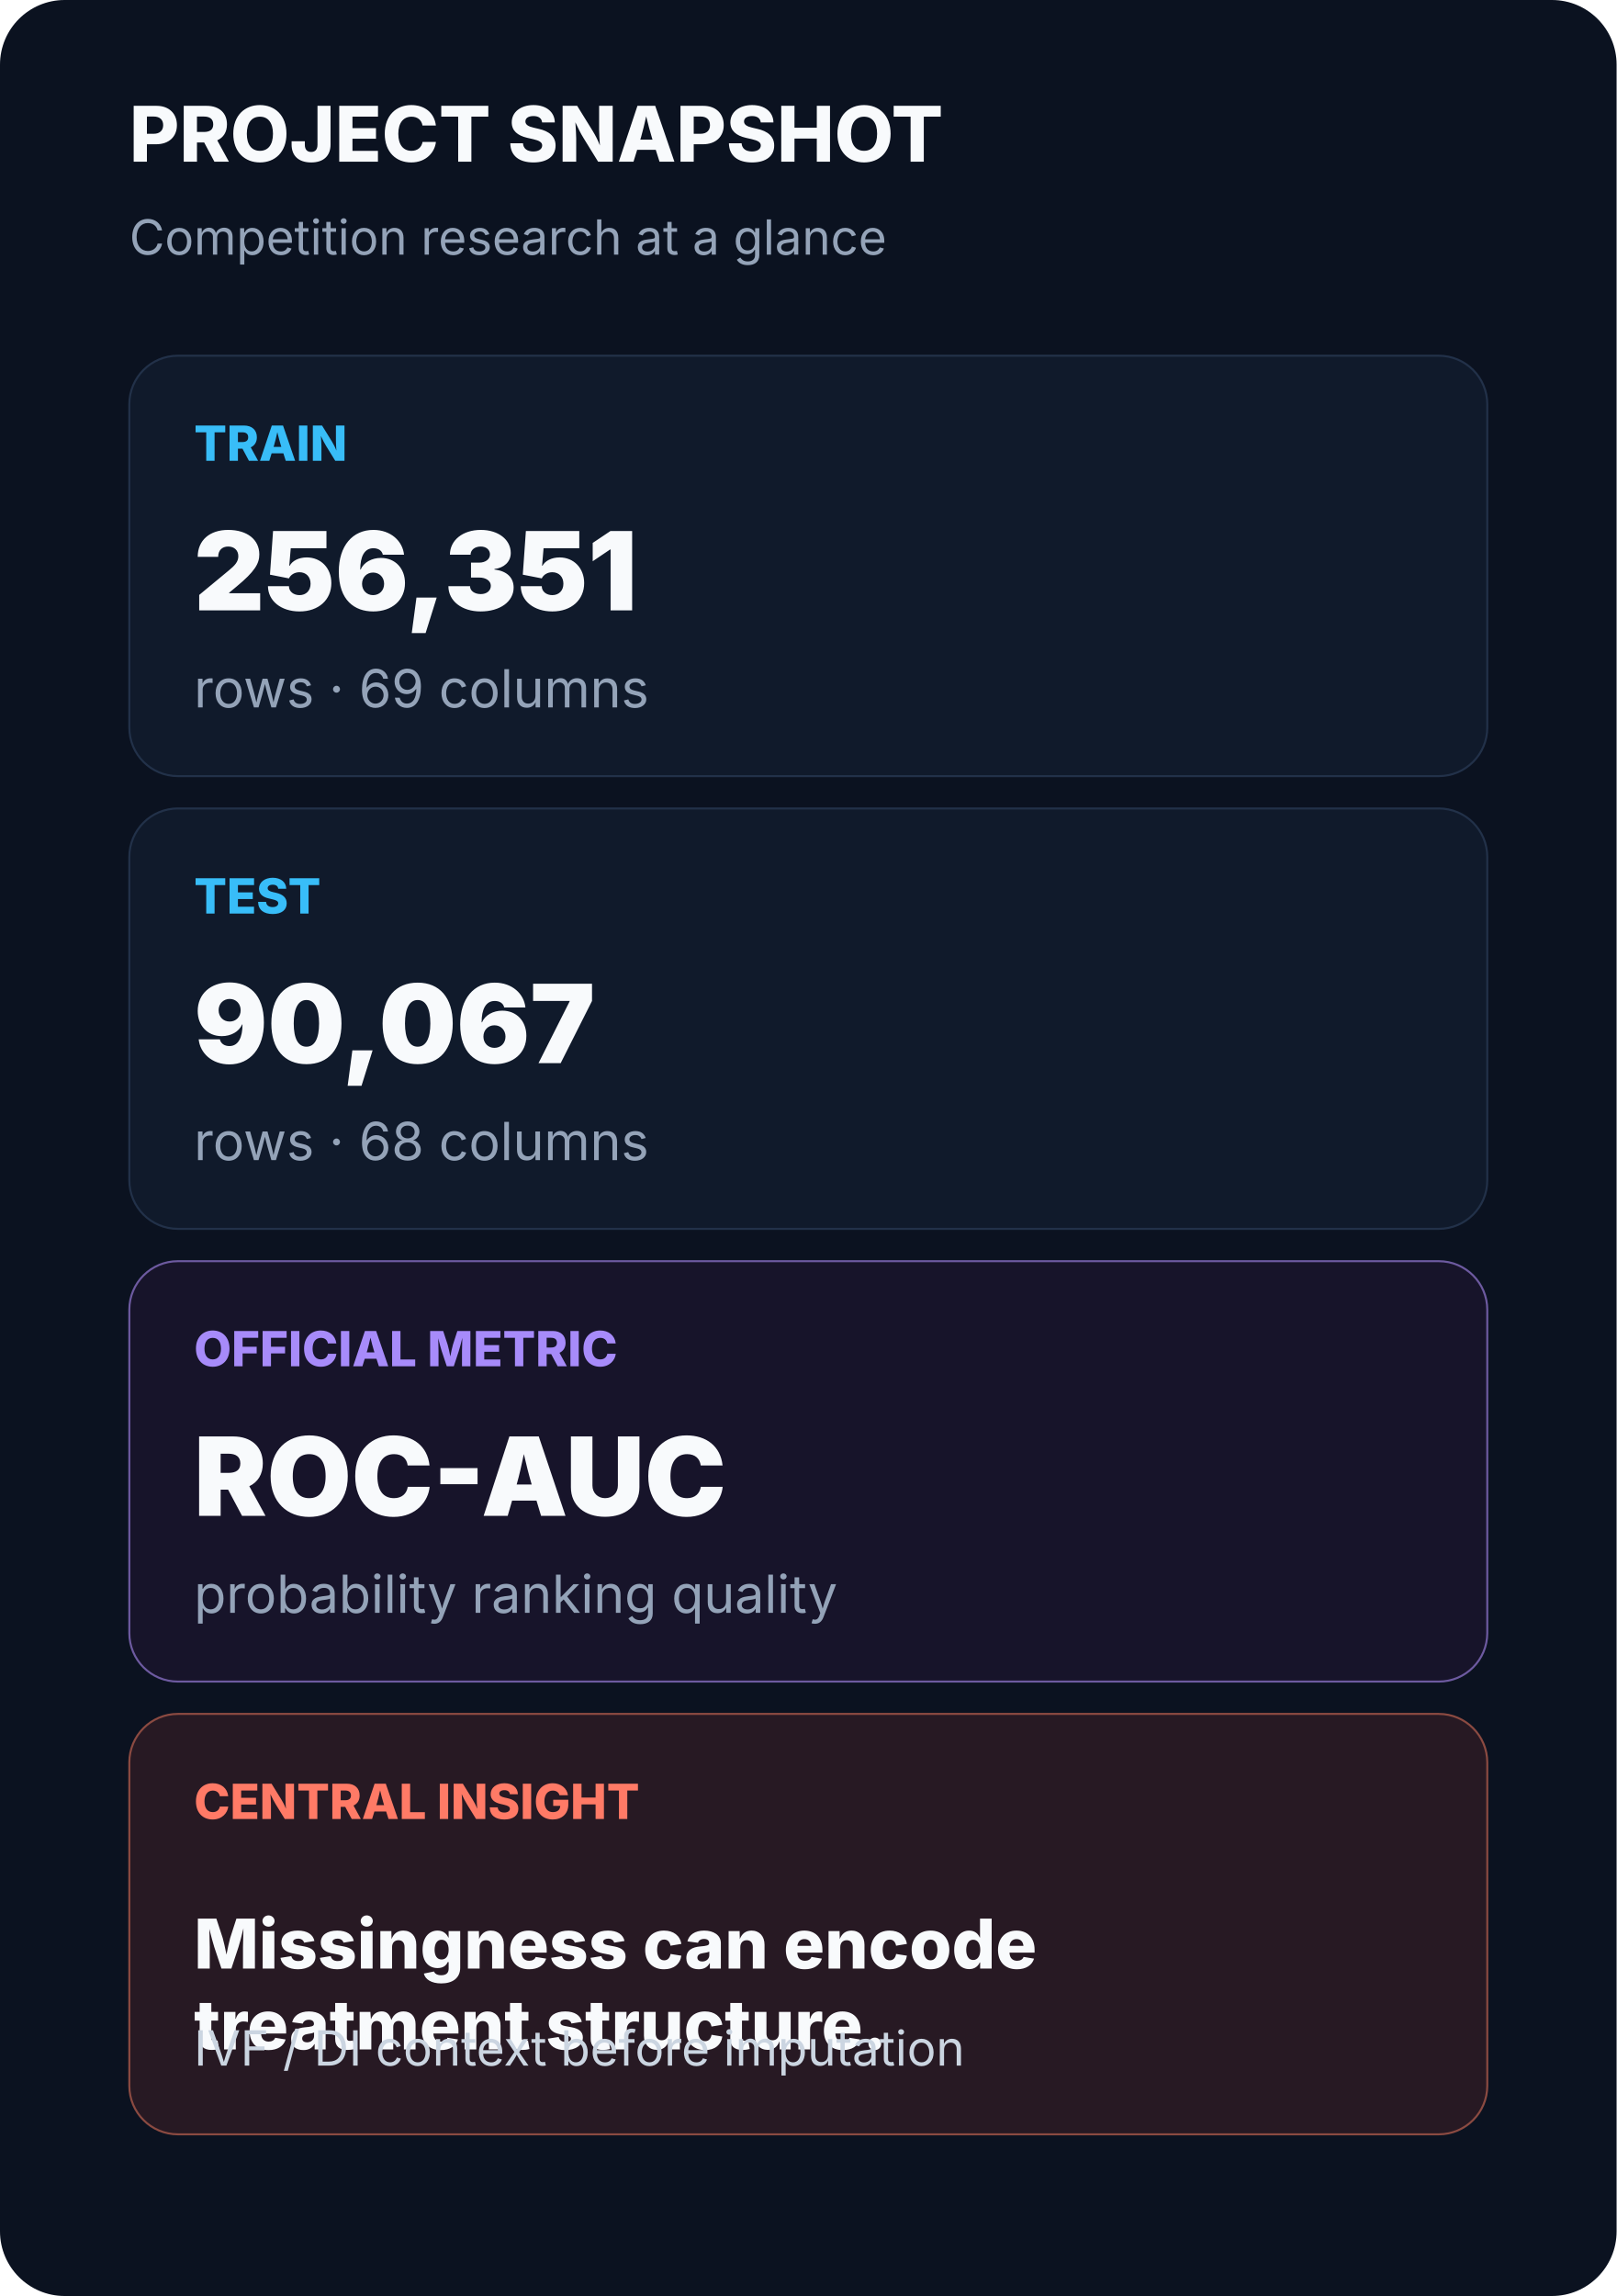
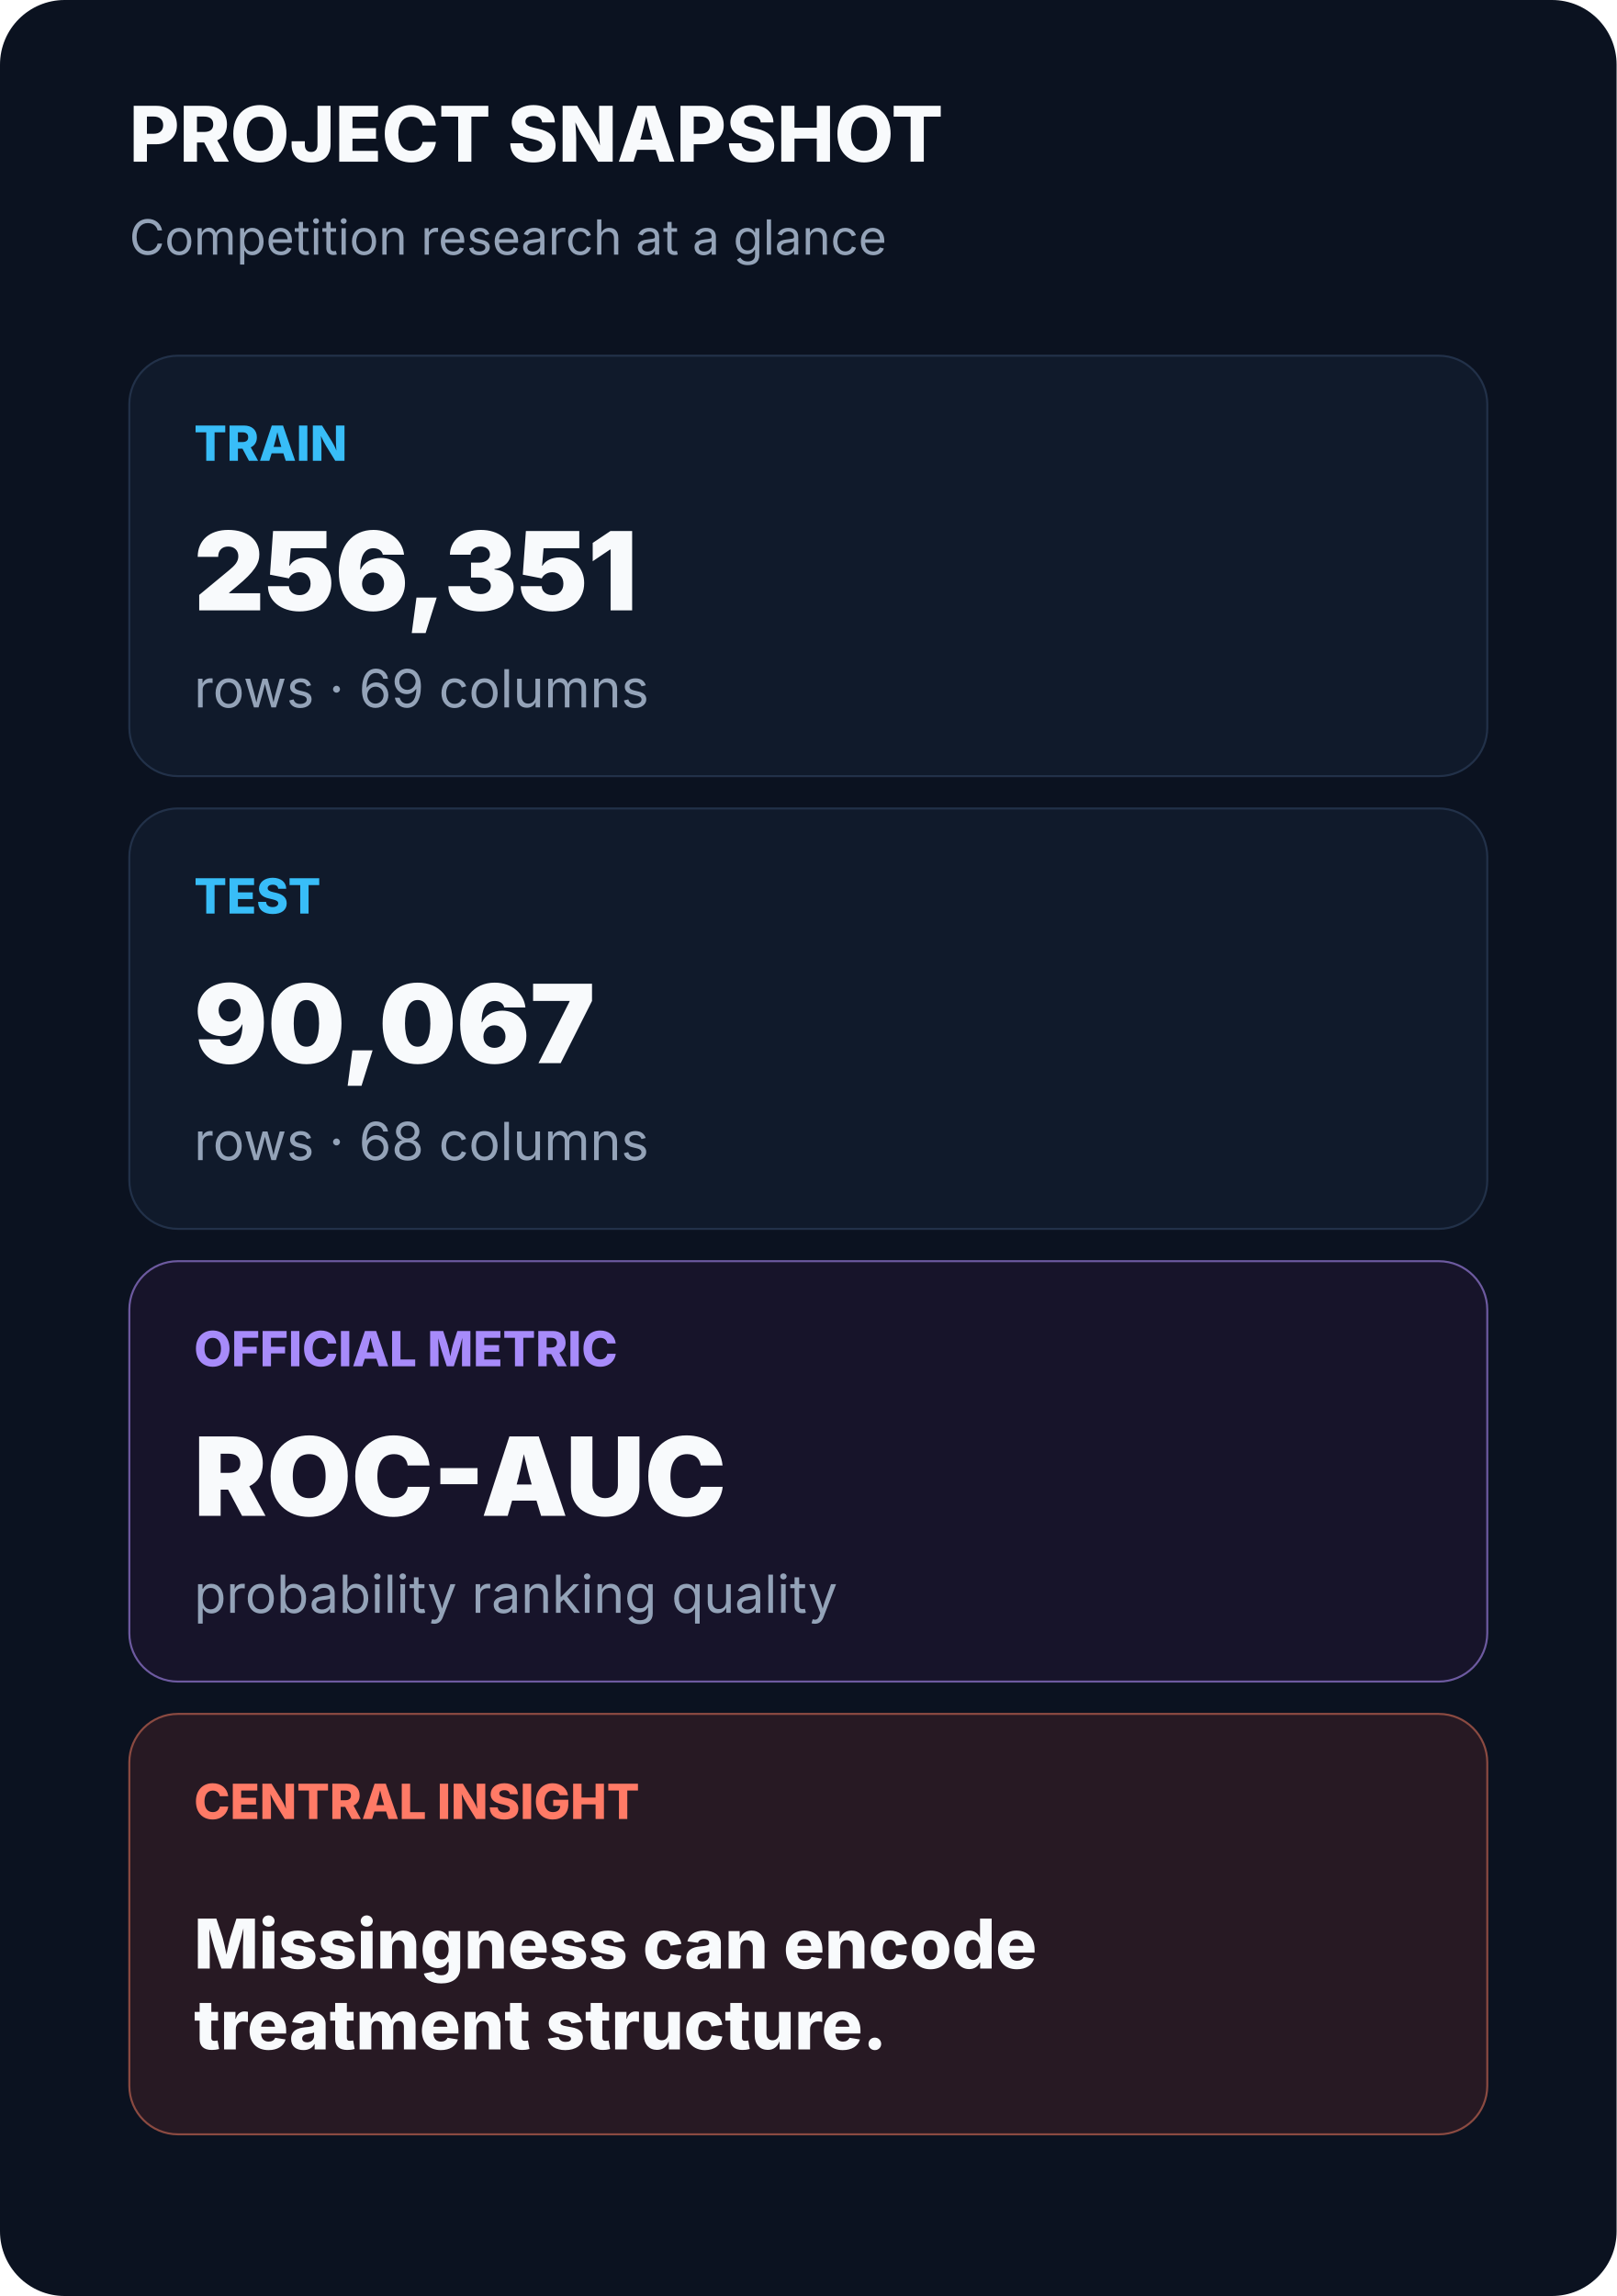
<svg xmlns="http://www.w3.org/2000/svg" width="800" height="1136" viewBox="0 0 800 1136" role="img" aria-labelledby="title desc">
  <rect width="800" height="1136" rx="32" fill="#0B1220" />
  <g font-family="system-ui, -apple-system, BlinkMacSystemFont, 'Segoe UI', sans-serif">
    <g data-title="true">
      <text x="64" y="80" fill="#F8FAFC" font-size="38" font-weight="830">
        <tspan>PROJECT SNAPSHOT</tspan>
      </text>
    </g>
    <text x="64" y="126" fill="#94A3B8" font-size="24">
      <tspan>Competition research at a glance</tspan>
    </text>
    <g data-card-set="stack" data-grid="16">
      <g data-card="train">
        <rect x="64" y="176" width="672" height="208" rx="24" fill="#101A2B" stroke="#223149" />
        <text data-role="label" x="96" y="228" fill="#38BDF8" font-size="24" font-weight="820">
          <tspan>TRAIN</tspan>
        </text>
        <text data-role="primary" x="96" y="302" fill="#F8FAFC" font-size="54" font-weight="850">
          <tspan>256,351</tspan>
        </text>
        <text data-role="secondary" x="96" y="350" fill="#94A3B8" font-size="26">
          <tspan>rows · 69 columns</tspan>
        </text>
      </g>
      <g data-card="test">
        <rect x="64" y="400" width="672" height="208" rx="24" fill="#101A2B" stroke="#223149" />
        <text data-role="label" x="96" y="452" fill="#38BDF8" font-size="24" font-weight="820">
          <tspan>TEST</tspan>
        </text>
        <text data-role="primary" x="96" y="526" fill="#F8FAFC" font-size="54" font-weight="850">
          <tspan>90,067</tspan>
        </text>
        <text data-role="secondary" x="96" y="574" fill="#94A3B8" font-size="26">
          <tspan>rows · 68 columns</tspan>
        </text>
      </g>
      <g data-card="metric">
        <rect x="64" y="624" width="672" height="208" rx="24" fill="#17142A" stroke="#6D5AA0" />
        <text data-role="label" x="96" y="676" fill="#A78BFA" font-size="24" font-weight="820">
          <tspan>OFFICIAL METRIC</tspan>
        </text>
        <text data-role="primary" x="96" y="750" fill="#F8FAFC" font-size="54" font-weight="850">
          <tspan>ROC-AUC</tspan>
        </text>
        <text data-role="secondary" x="96" y="798" fill="#94A3B8" font-size="26">
          <tspan>probability ranking quality</tspan>
        </text>
      </g>
      <g data-card="insight">
        <rect x="64" y="848" width="672" height="208" rx="24" fill="#271923" stroke="#8B4A41" />
        <text data-role="label" x="96" y="900" fill="#FF7A66" font-size="24" font-weight="820">
          <tspan>CENTRAL INSIGHT</tspan>
        </text>
        <text data-role="primary" x="96" y="974" fill="#F8FAFC" font-size="34" font-weight="800">
          <tspan x="96">Missingness can encode</tspan>
          <tspan x="96" dy="40">treatment structure.</tspan>
        </text>
-         <text data-role="secondary" x="96" y="1022" fill="#CBD5E1" font-size="24">
-           <tspan>IVF / DI context before imputation</tspan>
-         </text>
      </g>
    </g>
  </g>
</svg>
